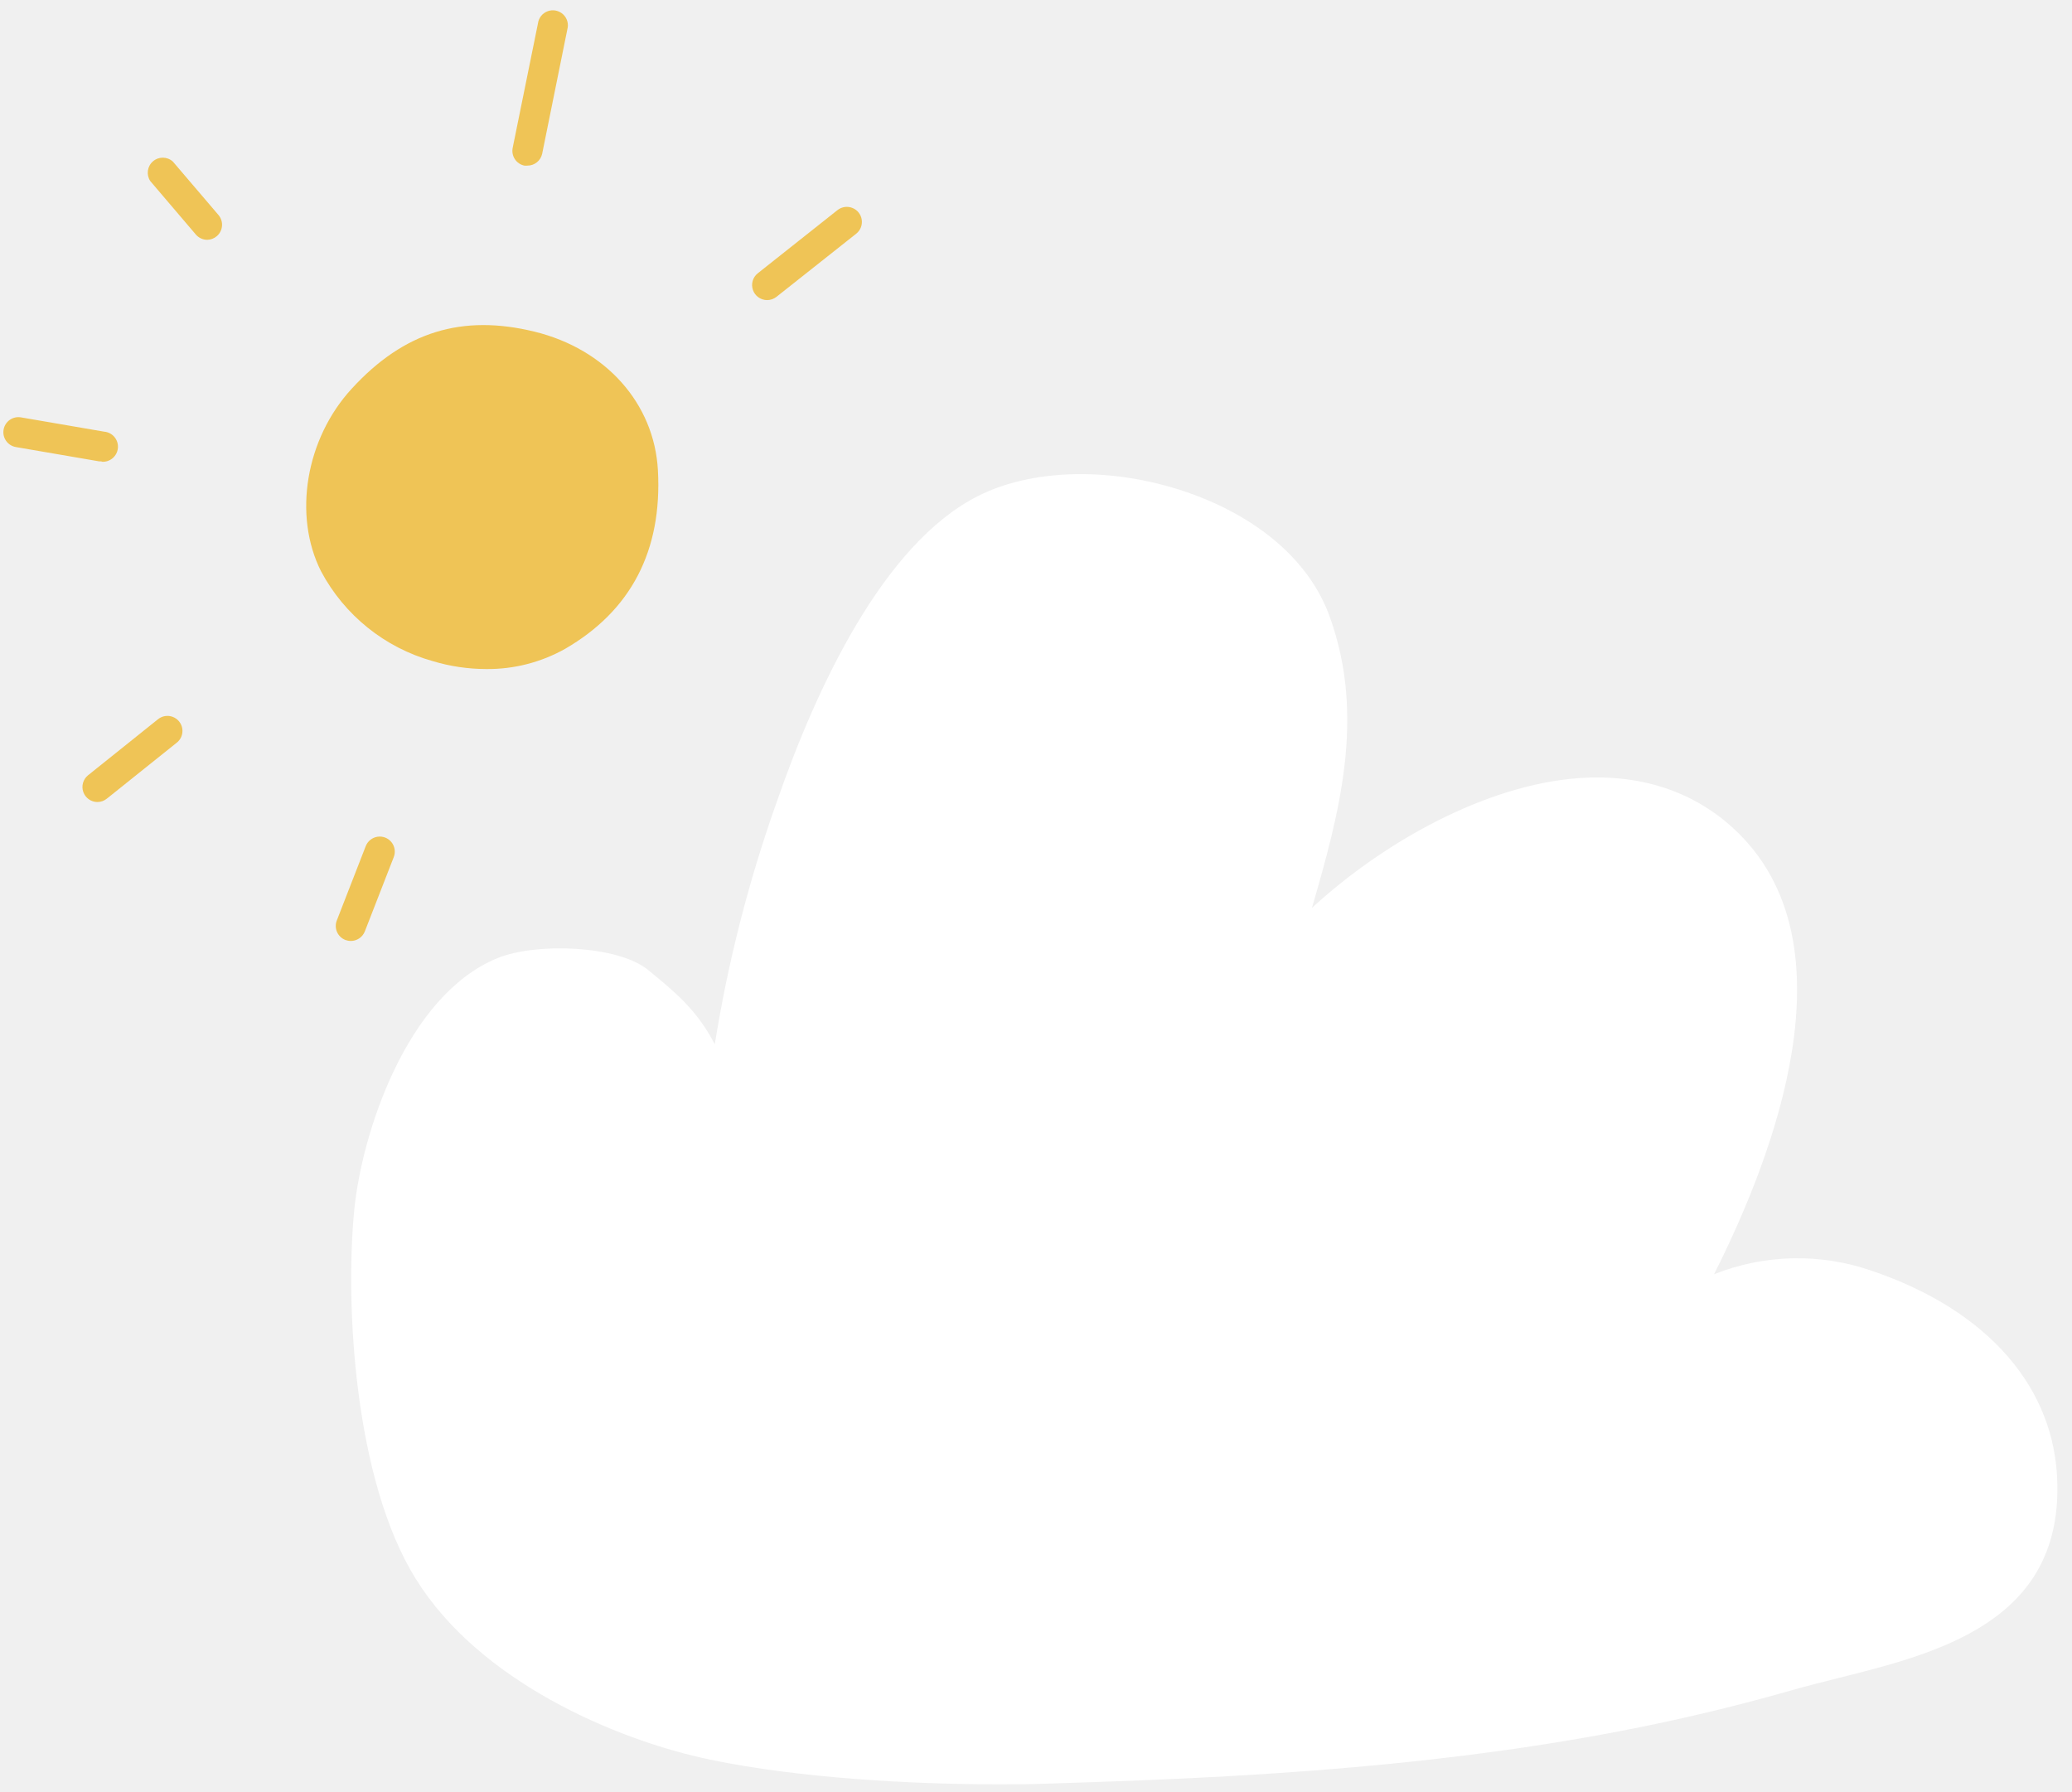
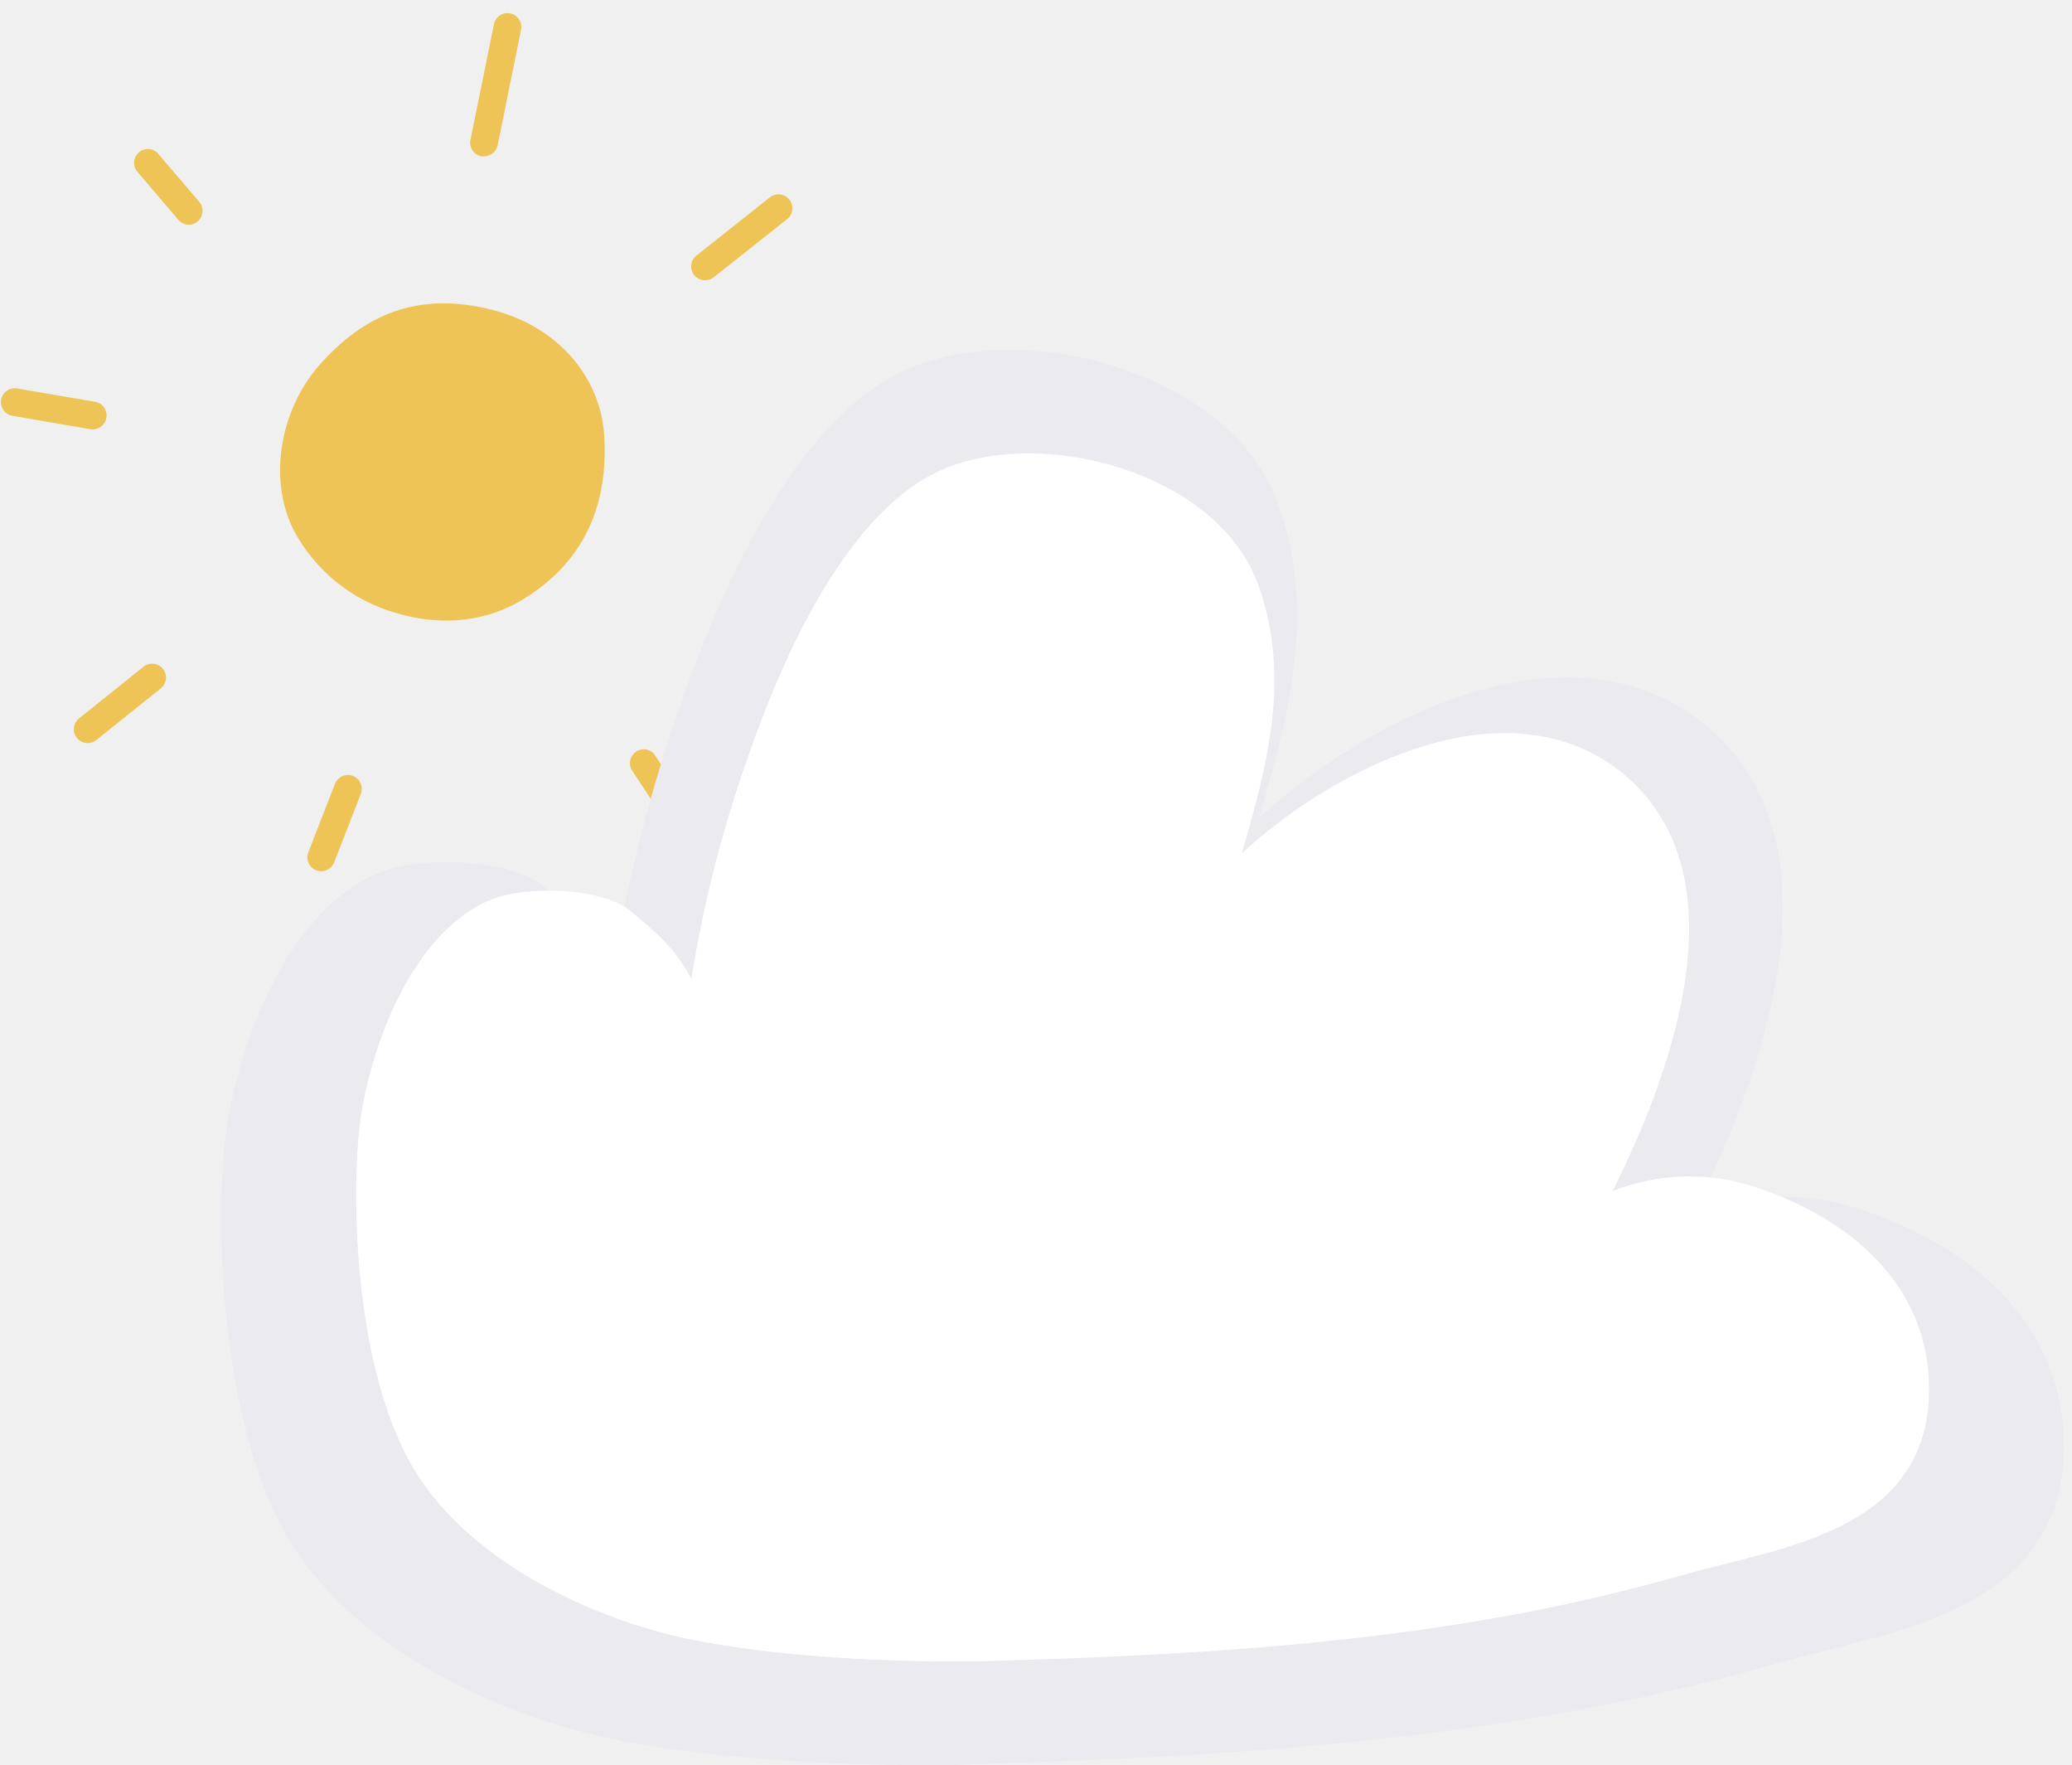
- <svg xmlns="http://www.w3.org/2000/svg" width="118" height="102" viewBox="0 0 118 102" fill="none">
-   <path d="M106.634 72.38C103.704 71.349 100.5 71.414 97.614 72.563C101.22 65.409 105.335 54.008 99.194 47.638C96.83 45.188 93.613 44.038 89.882 44.313C84.588 44.708 78.778 47.959 74.715 51.702C76.26 46.362 77.794 40.827 75.722 35.104C74.68 32.202 72.082 29.798 68.413 28.333C64.029 26.588 59.039 26.553 55.696 28.247C50.288 30.977 46.476 39.208 44.249 45.629C42.647 50.124 41.461 54.757 40.707 59.468C39.682 57.488 38.417 56.475 36.929 55.25C35.212 53.825 30.519 53.659 28.31 54.569C23.159 56.693 20.583 64.545 20.166 68.992C19.662 74.309 20.166 84.268 23.68 89.911C27.262 95.697 34.972 99.068 40.489 100.213C45.497 101.255 51.936 101.609 56.829 101.609C57.774 101.609 58.667 101.609 59.479 101.575C63.577 101.449 66.92 101.318 69.947 101.146C82.871 100.419 92.772 98.908 102.055 96.247C102.88 96.012 103.772 95.794 104.66 95.566C110.308 94.152 117.337 92.389 117.165 84.508C117.073 79.042 113.216 74.618 106.634 72.38Z" fill="white" />
-   <path d="M37.468 26.772C37.258 22.975 34.501 19.88 30.443 18.887C26.316 17.877 23.012 18.887 20.041 22.123C17.412 24.97 16.676 29.349 18.286 32.538C19.617 35.035 21.91 36.88 24.634 37.645C25.624 37.944 26.652 38.097 27.686 38.099C29.258 38.116 30.806 37.72 32.177 36.952C35.939 34.777 37.72 31.353 37.468 26.772Z" fill="#EFC456" />
-   <path d="M30.036 9.431C29.979 9.437 29.922 9.437 29.865 9.431C29.642 9.386 29.447 9.254 29.322 9.064C29.197 8.875 29.152 8.643 29.197 8.421L30.636 1.336C30.676 1.018 30.891 0.748 31.192 0.638C31.494 0.529 31.832 0.597 32.067 0.815C32.303 1.034 32.396 1.365 32.309 1.674L30.875 8.763C30.787 9.155 30.438 9.433 30.036 9.431Z" fill="#EFC456" />
-   <path d="M43.688 17.089C43.323 17.089 42.998 16.858 42.879 16.514C42.759 16.169 42.871 15.787 43.157 15.561L47.694 11.965C47.935 11.775 48.258 11.727 48.543 11.84C48.828 11.952 49.031 12.209 49.076 12.512C49.121 12.815 49.001 13.119 48.76 13.309L44.218 16.905C44.067 17.024 43.88 17.089 43.688 17.089Z" fill="#EFC456" />
-   <path d="M11.809 13.656C11.557 13.657 11.318 13.548 11.154 13.357L8.56 10.313C8.319 9.954 8.383 9.472 8.71 9.189C9.036 8.905 9.523 8.91 9.844 9.2L12.442 12.243C12.589 12.417 12.662 12.641 12.643 12.867C12.625 13.094 12.517 13.304 12.344 13.451C12.194 13.579 12.005 13.651 11.809 13.656Z" fill="#EFC456" />
-   <path d="M5.786 26.271C5.737 26.276 5.689 26.276 5.64 26.271L0.906 25.458C0.439 25.379 0.124 24.936 0.204 24.469C0.283 24.002 0.726 23.688 1.192 23.767L5.931 24.581C6.404 24.621 6.755 25.037 6.715 25.509C6.674 25.982 6.259 26.333 5.786 26.293V26.271Z" fill="#EFC456" />
-   <path d="M5.55 45.672C5.187 45.672 4.864 45.442 4.743 45.099C4.623 44.757 4.732 44.375 5.015 44.148L8.979 40.972C9.217 40.769 9.546 40.712 9.838 40.822C10.13 40.932 10.339 41.193 10.383 41.502C10.427 41.811 10.299 42.12 10.049 42.307L6.085 45.479C5.934 45.603 5.745 45.67 5.55 45.672Z" fill="#EFC456" />
-   <path d="M19.981 53.583C19.874 53.583 19.768 53.564 19.668 53.527C19.456 53.445 19.286 53.282 19.194 53.074C19.103 52.866 19.098 52.63 19.18 52.419L20.828 48.185C20.939 47.9 21.194 47.695 21.496 47.649C21.799 47.602 22.103 47.72 22.295 47.959C22.486 48.197 22.536 48.52 22.425 48.806L20.777 53.039C20.648 53.367 20.333 53.583 19.981 53.583Z" fill="#EFC456" />
+ <svg xmlns="http://www.w3.org/2000/svg" width="128" height="109" viewBox="0 0 128 109" fill="none">
+   <path fill-rule="evenodd" clip-rule="evenodd" d="M29.901 9.654C29.845 9.66 29.787 9.66 29.73 9.654C29.508 9.608 29.312 9.476 29.187 9.287C29.062 9.097 29.017 8.866 29.062 8.643L30.501 1.559C30.541 1.24 30.756 0.971 31.058 0.861C31.359 0.751 31.697 0.82 31.932 1.038C32.168 1.256 32.261 1.588 32.175 1.897L30.741 8.986C30.652 9.378 30.303 9.655 29.901 9.654ZM37.333 26.995C37.123 23.198 34.366 20.103 30.308 19.11C26.181 18.1 22.877 19.11 19.906 22.346C17.277 25.193 16.541 29.572 18.151 32.761C19.482 35.258 21.775 37.102 24.499 37.868C25.489 38.167 26.517 38.319 27.551 38.322C29.123 38.339 30.671 37.943 32.042 37.175C35.805 35 37.586 31.575 37.333 26.995ZM42.744 16.737C42.863 17.081 43.188 17.312 43.553 17.312C43.745 17.312 43.932 17.247 44.084 17.128L48.626 13.532C48.866 13.342 48.986 13.037 48.941 12.734C48.896 12.431 48.693 12.175 48.408 12.062C48.123 11.95 47.8 11.997 47.56 12.188L43.022 15.784C42.736 16.01 42.624 16.392 42.744 16.737ZM11.674 13.879C11.422 13.88 11.183 13.77 11.019 13.579L8.425 10.536C8.184 10.177 8.248 9.694 8.575 9.411C8.902 9.128 9.388 9.133 9.709 9.422L12.308 12.466C12.455 12.639 12.527 12.864 12.508 13.09C12.49 13.316 12.382 13.526 12.209 13.673C12.06 13.801 11.871 13.874 11.674 13.879ZM5.505 26.494C5.554 26.498 5.603 26.498 5.651 26.494V26.516C6.124 26.556 6.54 26.205 6.58 25.732C6.62 25.259 6.269 24.843 5.797 24.803L1.058 23.99C0.591 23.911 0.148 24.225 0.069 24.692C-0.01 25.159 0.304 25.602 0.771 25.681L5.505 26.494ZM39.858 46.279C40.108 46.308 40.332 46.446 40.471 46.656L42.675 49.993C42.871 50.379 42.748 50.849 42.389 51.09C42.031 51.332 41.548 51.268 41.265 50.941L39.057 47.603C38.932 47.414 38.888 47.182 38.933 46.96C38.979 46.737 39.112 46.542 39.302 46.417C39.465 46.309 39.662 46.26 39.858 46.279ZM47.518 34.509C47.47 34.499 47.422 34.493 47.373 34.491L47.376 34.47C46.912 34.373 46.456 34.67 46.359 35.134C46.261 35.599 46.559 36.054 47.023 36.152L51.627 37.537C52.081 37.672 52.559 37.414 52.694 36.96C52.83 36.507 52.572 36.029 52.118 35.893L47.518 34.509ZM5.416 45.895C5.052 45.894 4.729 45.665 4.608 45.322C4.488 44.979 4.597 44.598 4.88 44.371L8.844 41.194C9.082 40.992 9.411 40.934 9.703 41.044C9.995 41.155 10.204 41.416 10.248 41.725C10.292 42.034 10.164 42.342 9.915 42.53L5.951 45.702C5.799 45.825 5.611 45.893 5.416 45.895ZM19.533 53.75C19.633 53.787 19.739 53.806 19.846 53.805C20.198 53.805 20.514 53.589 20.642 53.262L22.29 49.028C22.401 48.743 22.351 48.42 22.16 48.181C21.968 47.943 21.664 47.825 21.361 47.871C21.059 47.918 20.804 48.122 20.694 48.407L19.045 52.641C18.963 52.853 18.968 53.089 19.06 53.297C19.151 53.505 19.322 53.667 19.533 53.75Z" fill="#EFC456" />
+   <path d="M115.152 74.764C111.72 73.556 107.967 73.632 104.587 74.978C108.81 66.598 113.63 53.244 106.437 45.783C103.668 42.914 99.901 41.566 95.53 41.888C89.329 42.351 82.525 46.158 77.765 50.543C79.575 44.288 81.372 37.806 78.945 31.102C77.725 27.703 74.681 24.887 70.384 23.171C65.249 21.126 59.403 21.086 55.488 23.07C49.153 26.268 44.688 35.908 42.081 43.43C40.204 48.695 38.815 54.121 37.931 59.64C36.731 57.32 35.249 56.134 33.506 54.699C31.495 53.03 25.998 52.835 23.41 53.901C17.377 56.389 14.36 65.586 13.871 70.795C13.281 77.023 13.871 88.687 17.987 95.297C22.184 102.075 31.214 106.024 37.676 107.364C43.542 108.584 51.084 109 56.816 109C57.922 109 58.967 109 59.919 108.96C64.719 108.812 68.634 108.658 72.181 108.457C87.318 107.606 98.915 105.836 109.789 102.719C110.754 102.444 111.8 102.189 112.839 101.921C119.456 100.265 127.688 98.2 127.487 88.969C127.38 82.567 122.861 77.385 115.152 74.764Z" fill="#EAEAEF" />
+   <path d="M108.634 73.38C105.704 72.349 102.5 72.414 99.614 73.563C103.22 66.409 107.335 55.008 101.194 48.638C98.83 46.188 95.613 45.038 91.882 45.313C86.588 45.708 80.778 48.959 76.715 52.702C78.26 47.362 79.794 41.827 77.722 36.104C76.68 33.202 74.082 30.798 70.413 29.333C66.029 27.588 61.039 27.553 57.696 29.247C52.288 31.977 48.476 40.208 46.249 46.629C44.647 51.124 43.461 55.757 42.707 60.468C41.682 58.488 40.417 57.475 38.929 56.25C37.212 54.825 32.519 54.659 30.31 55.569C25.159 57.693 22.583 65.545 22.166 69.992C21.662 75.309 22.166 85.268 25.68 90.911C29.262 96.697 36.972 100.068 42.489 101.213C47.497 102.255 53.936 102.609 58.829 102.609C59.774 102.609 60.667 102.609 61.479 102.575C65.577 102.449 68.92 102.318 71.947 102.146C84.871 101.419 94.772 99.908 104.055 97.247C104.88 97.012 105.772 96.794 106.66 96.566C112.308 95.152 119.337 93.389 119.165 85.508C119.073 80.042 115.216 75.618 108.634 73.38Z" fill="white" />
</svg>
